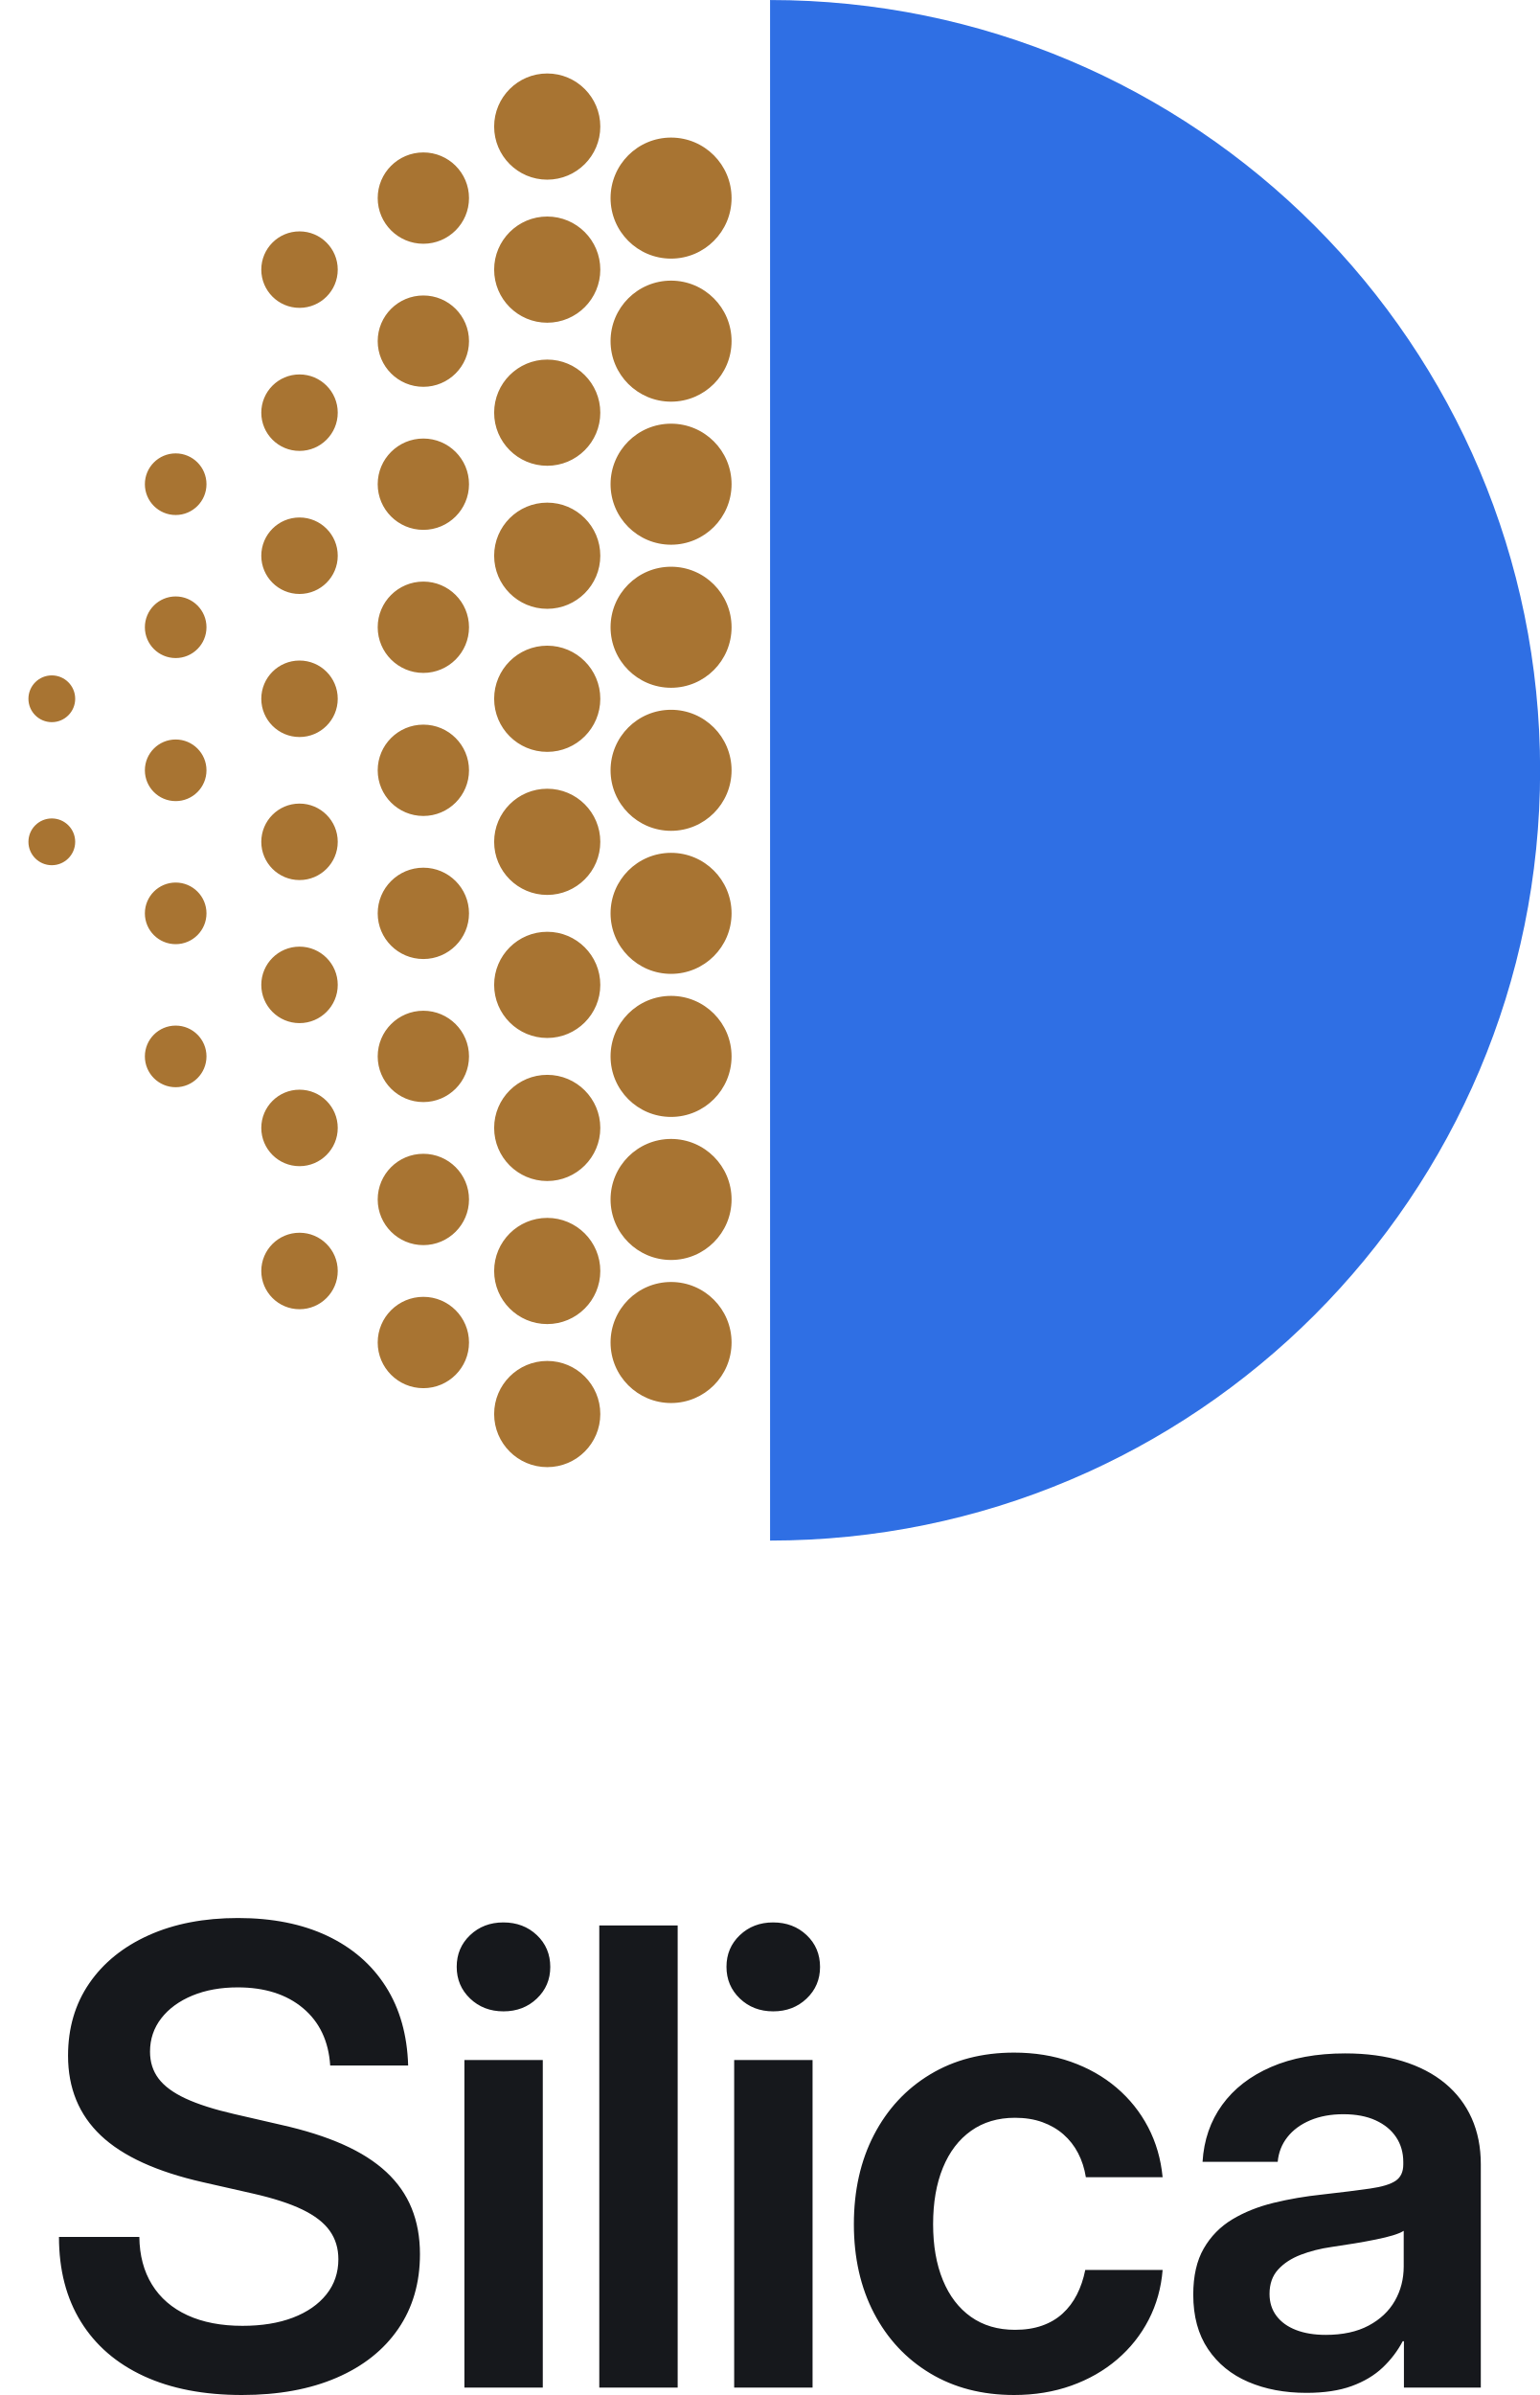
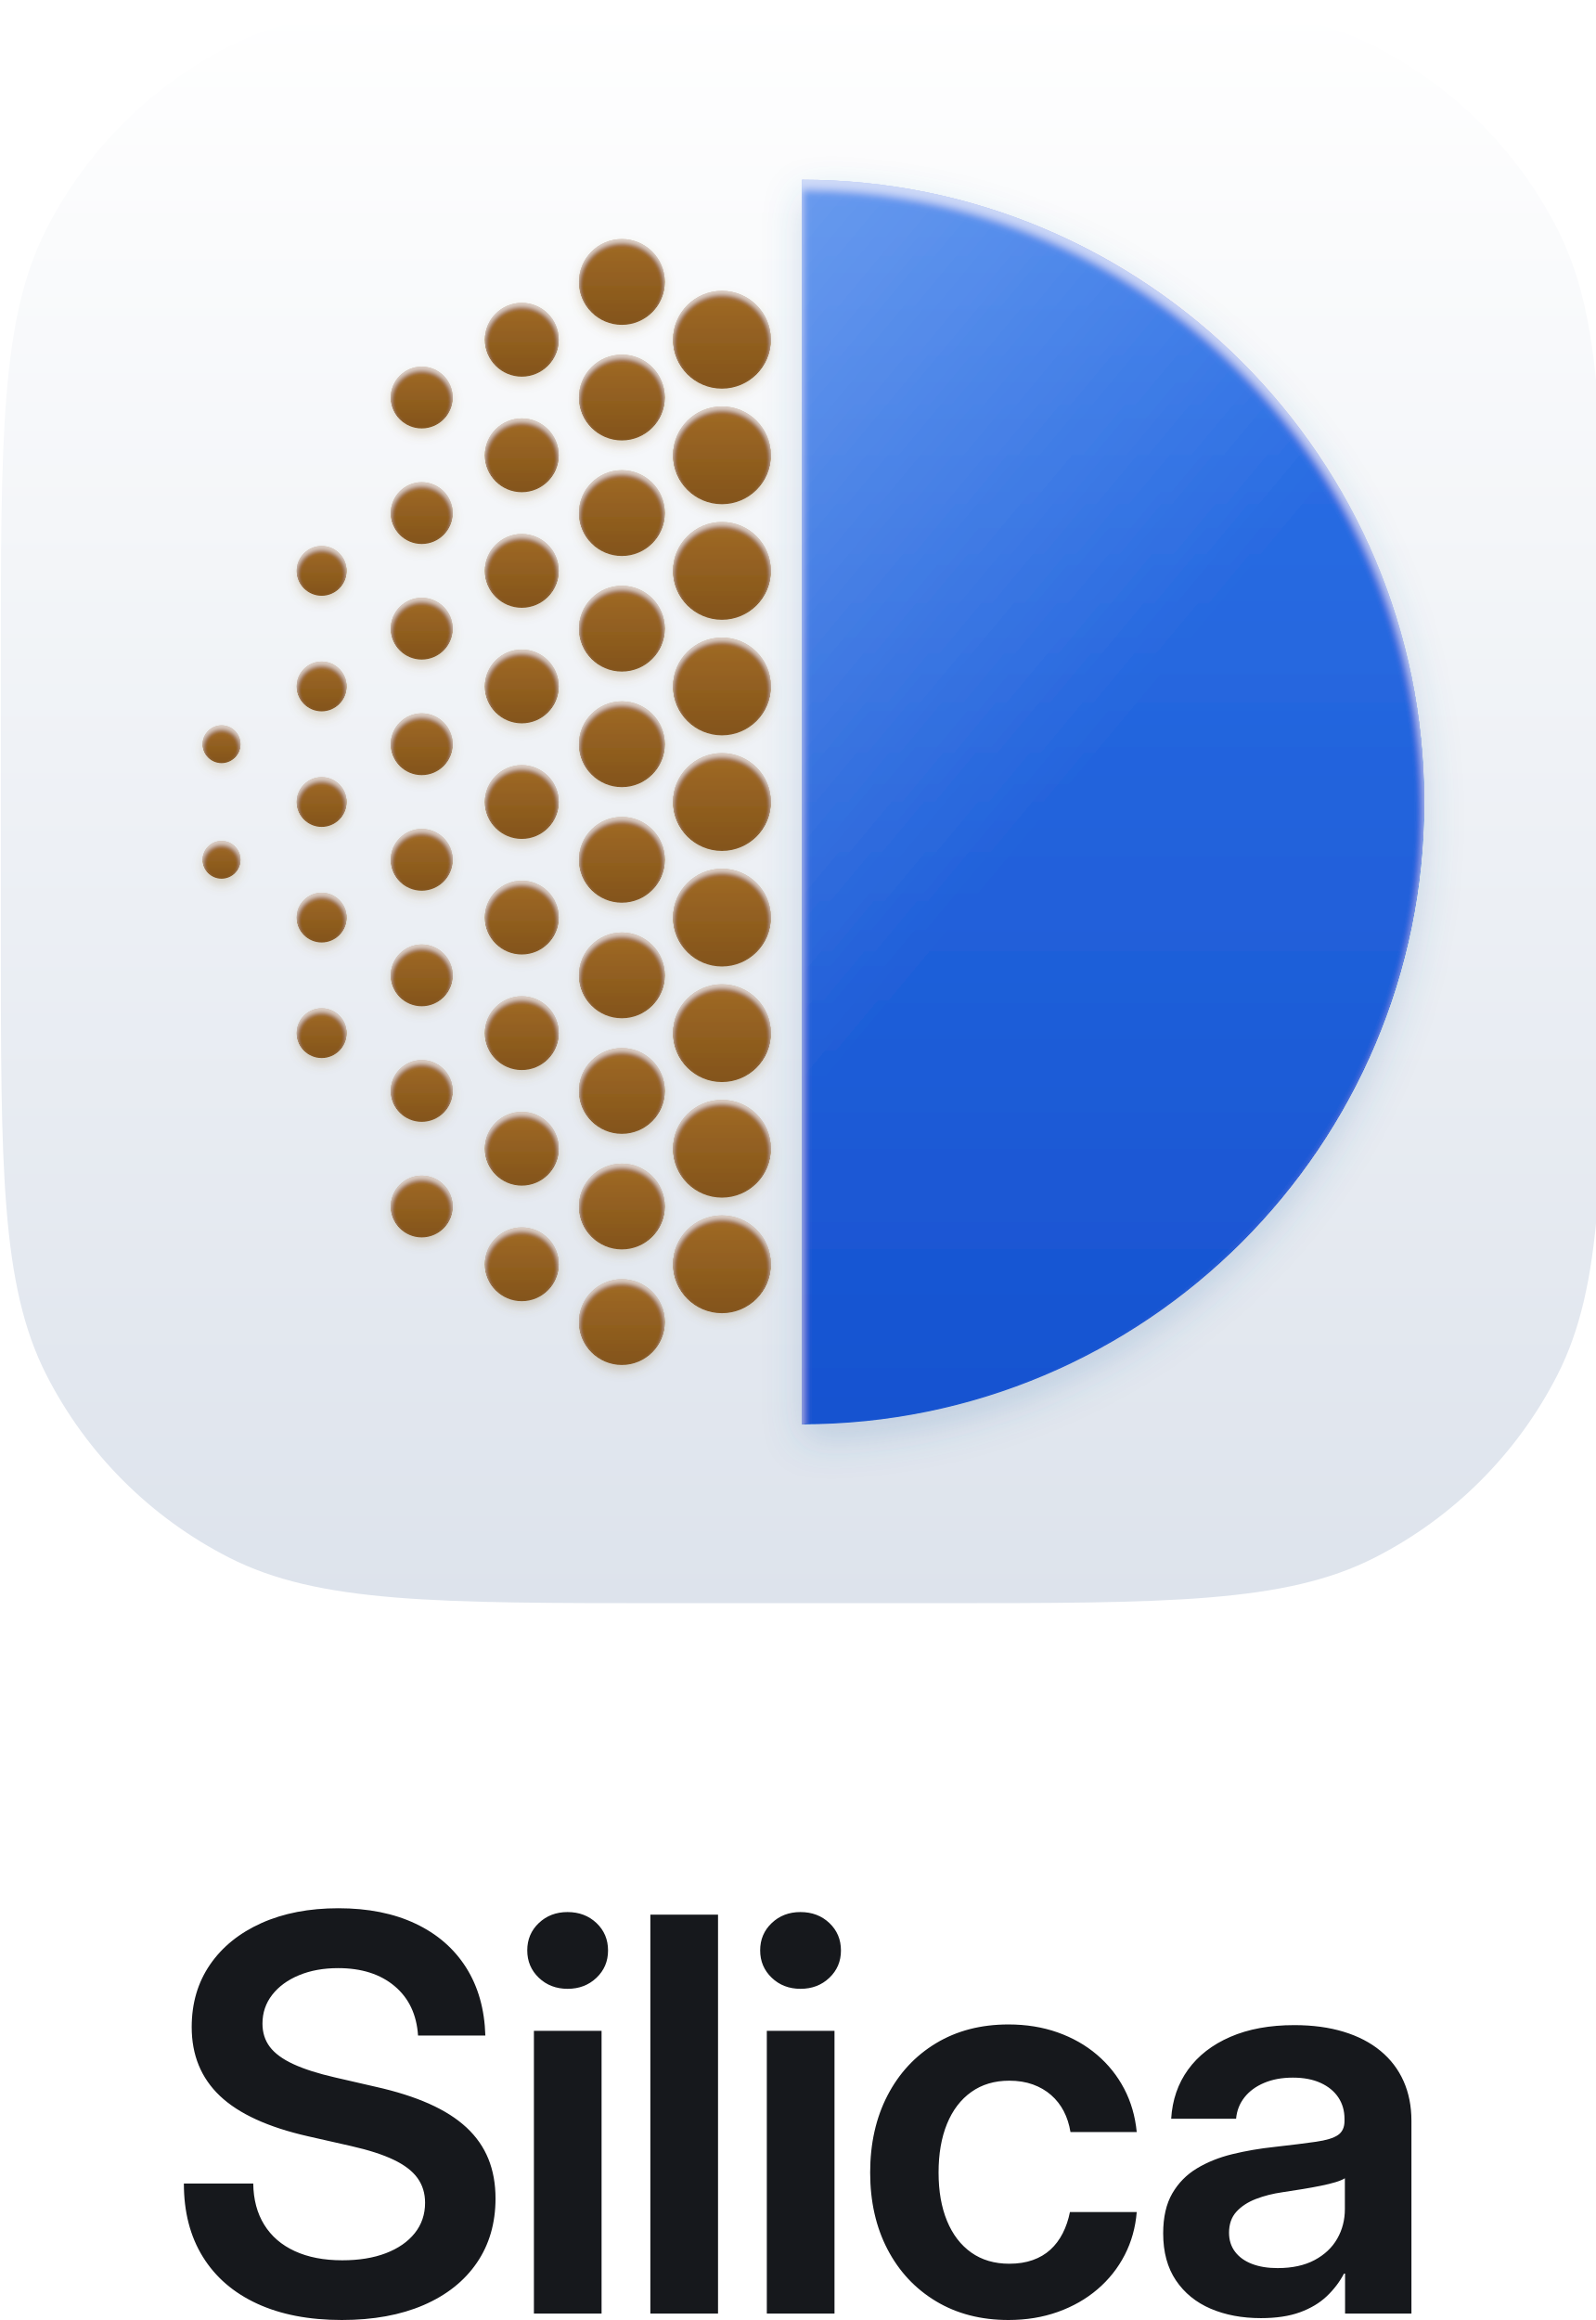
- <svg xmlns="http://www.w3.org/2000/svg" width="64" height="99.509" viewBox="0 0 64 99.509">
-   <g transform="translate(-4.571 -4.571) scale(1.143)">
-     <path fill="#2F6FE4" d="M32 4A28 28 0 0 1 32 60Z" />
-     <path fill="#A87432" d="M26.2 11.2A2.2 2.2 0 1 0 30.6 11.2A2.2 2.2 0 1 0 26.2 11.2ZM26.2 16.4A2.2 2.2 0 1 0 30.6 16.4A2.2 2.2 0 1 0 26.2 16.4ZM26.2 21.6A2.2 2.2 0 1 0 30.6 21.6A2.2 2.2 0 1 0 26.2 21.6ZM26.2 26.8A2.2 2.2 0 1 0 30.6 26.8A2.2 2.2 0 1 0 26.2 26.8ZM26.2 32A2.2 2.2 0 1 0 30.6 32A2.2 2.2 0 1 0 26.2 32ZM26.2 37.2A2.2 2.2 0 1 0 30.6 37.2A2.2 2.2 0 1 0 26.2 37.2ZM26.2 42.4A2.2 2.2 0 1 0 30.6 42.4A2.2 2.2 0 1 0 26.2 42.4ZM26.2 47.6A2.2 2.2 0 1 0 30.6 47.6A2.2 2.2 0 1 0 26.2 47.6ZM26.2 52.8A2.2 2.2 0 1 0 30.6 52.8A2.2 2.2 0 1 0 26.2 52.8ZM21.967 8.6A1.93 1.93 0 1 0 25.827 8.6A1.93 1.93 0 1 0 21.967 8.6ZM21.967 13.8A1.93 1.93 0 1 0 25.827 13.8A1.93 1.93 0 1 0 21.967 13.8ZM21.967 19A1.93 1.93 0 1 0 25.827 19A1.93 1.93 0 1 0 21.967 19ZM21.967 24.2A1.93 1.93 0 1 0 25.827 24.2A1.93 1.93 0 1 0 21.967 24.2ZM21.967 29.4A1.93 1.93 0 1 0 25.827 29.4A1.93 1.93 0 1 0 21.967 29.4ZM21.967 34.6A1.93 1.93 0 1 0 25.827 34.6A1.93 1.93 0 1 0 21.967 34.6ZM21.967 39.8A1.93 1.93 0 1 0 25.827 39.8A1.93 1.93 0 1 0 21.967 39.8ZM21.967 45A1.93 1.93 0 1 0 25.827 45A1.93 1.93 0 1 0 21.967 45ZM21.967 50.2A1.93 1.93 0 1 0 25.827 50.2A1.93 1.93 0 1 0 21.967 50.2ZM21.967 55.4A1.93 1.93 0 1 0 25.827 55.4A1.93 1.93 0 1 0 21.967 55.4ZM17.733 11.2A1.66 1.66 0 1 0 21.053 11.2A1.66 1.66 0 1 0 17.733 11.2ZM17.733 16.4A1.66 1.66 0 1 0 21.053 16.4A1.66 1.66 0 1 0 17.733 16.4ZM17.733 21.6A1.66 1.66 0 1 0 21.053 21.6A1.66 1.66 0 1 0 17.733 21.6ZM17.733 26.8A1.66 1.66 0 1 0 21.053 26.8A1.66 1.66 0 1 0 17.733 26.8ZM17.733 32A1.66 1.66 0 1 0 21.053 32A1.66 1.66 0 1 0 17.733 32ZM17.733 37.2A1.66 1.66 0 1 0 21.053 37.2A1.66 1.66 0 1 0 17.733 37.2ZM17.733 42.4A1.66 1.66 0 1 0 21.053 42.4A1.66 1.66 0 1 0 17.733 42.4ZM17.733 47.6A1.66 1.66 0 1 0 21.053 47.6A1.66 1.66 0 1 0 17.733 47.6ZM17.733 52.8A1.66 1.66 0 1 0 21.053 52.8A1.66 1.66 0 1 0 17.733 52.8ZM13.5 13.8A1.39 1.39 0 1 0 16.28 13.8A1.39 1.39 0 1 0 13.5 13.8ZM13.5 19A1.39 1.39 0 1 0 16.28 19A1.39 1.39 0 1 0 13.5 19ZM13.5 24.2A1.39 1.39 0 1 0 16.28 24.2A1.39 1.39 0 1 0 13.5 24.2ZM13.5 29.4A1.39 1.39 0 1 0 16.28 29.4A1.39 1.39 0 1 0 13.5 29.4ZM13.5 34.6A1.39 1.39 0 1 0 16.28 34.6A1.39 1.39 0 1 0 13.5 34.6ZM13.5 39.8A1.39 1.39 0 1 0 16.28 39.8A1.39 1.39 0 1 0 13.5 39.8ZM13.5 45A1.39 1.39 0 1 0 16.28 45A1.39 1.39 0 1 0 13.5 45ZM13.5 50.2A1.39 1.39 0 1 0 16.28 50.2A1.39 1.39 0 1 0 13.5 50.2ZM9.267 21.6A1.12 1.12 0 1 0 11.507 21.6A1.12 1.12 0 1 0 9.267 21.6ZM9.267 26.8A1.12 1.12 0 1 0 11.507 26.8A1.12 1.12 0 1 0 9.267 26.8ZM9.267 32A1.12 1.12 0 1 0 11.507 32A1.12 1.12 0 1 0 9.267 32ZM9.267 37.2A1.12 1.12 0 1 0 11.507 37.2A1.12 1.12 0 1 0 9.267 37.2ZM9.267 42.4A1.12 1.12 0 1 0 11.507 42.4A1.12 1.12 0 1 0 9.267 42.4ZM5.033 29.4A0.85 0.85 0 1 0 6.733 29.4A0.85 0.85 0 1 0 5.033 29.4ZM5.033 34.6A0.85 0.85 0 1 0 6.733 34.6A0.85 0.85 0 1 0 5.033 34.6Z" />
+ <svg xmlns="http://www.w3.org/2000/svg" width="64" height="93.058" viewBox="0 0 64 93.058">
+   <g transform="translate(-7.767 -7.767) scale(0.078)">
+     <defs>
+       <linearGradient id="ilightbg" x1="0" y1="0" x2="0" y2="1">
+         <stop offset="0" stop-color="#FFFFFF" />
+         <stop offset="1" stop-color="#DDE3EC" />
+       </linearGradient>
+     </defs>
+     <path fill="url(#ilightbg)" d="M444,100 L580,100 C700.411,100 760.617,100 806.608,123.434 C847.063,144.046 879.954,176.937 900.566,217.392 C924,263.383 924,323.589 924,444 L924,580 C924,700.411 924,760.617 900.566,806.608 C879.954,847.063 847.063,879.954 806.608,900.566 C760.617,924 700.411,924 580,924 L444,924 C323.589,924 263.383,924 217.392,900.566 C176.937,879.954 144.046,847.063 123.434,806.608 C100,760.617 100,700.411 100,580 L100,444 C100,323.589 100,263.383 123.434,217.392 C144.046,176.937 176.937,144.046 217.392,123.434 C263.383,100 323.589,100 444,100 Z" />
+     <defs>
+       <linearGradient id="ilightglass" x1="0" y1="0" x2="0" y2="1">
+         <stop offset="0" stop-color="#2F74E8" />
+         <stop offset="1" stop-color="#1652D0" />
+       </linearGradient>
+       <linearGradient id="ilightsand" x1="0" y1="0" x2="0" y2="1">
+         <stop offset="0" stop-color="#A06A26" />
+         <stop offset="1" stop-color="#83541A" />
+       </linearGradient>
+       <linearGradient id="ilightsheen" x1="0" y1="0" x2="0.6" y2="1">
+         <stop offset="0" stop-color="#FFFFFF" stop-opacity="0.28" />
+         <stop offset="0.55" stop-color="#FFFFFF" stop-opacity="0" />
+       </linearGradient>
+       <filter id="ilightgs" x="-20%" y="-20%" width="140%" height="150%">
+         <feOffset dy="0.7" in="SourceAlpha" result="o" />
+         <feGaussianBlur stdDeviation="0.875" in="o" result="b" />
+         <feColorMatrix in="b" type="matrix" values="0 0 0 0 0.043 0 0 0 0 0.176 0 0 0 0 0.416 0 0 0 0.22 0" result="sh" />
+         <feGaussianBlur stdDeviation="0.175" in="SourceAlpha" result="ib" />
+         <feOffset dy="0.438" in="ib" result="io" />
+         <feComposite in="io" in2="SourceAlpha" operator="arithmetic" k2="-1" k3="1" result="in" />
+         <feColorMatrix in="in" type="matrix" values="0 0 0 0 1 0 0 0 0 1 0 0 0 0 1 0 0 0 0.55 0" result="hl" />
+         <feMerge>
+           <feMergeNode in="sh" />
+           <feMergeNode in="SourceGraphic" />
+           <feMergeNode in="hl" />
+         </feMerge>
+       </filter>
+       <filter id="ilightss" x="-20%" y="-20%" width="140%" height="150%">
+         <feOffset dy="0.262" in="SourceAlpha" result="o" />
+         <feGaussianBlur stdDeviation="0.219" in="o" result="b" />
+         <feColorMatrix in="b" type="matrix" values="0 0 0 0 0.35 0 0 0 0 0.22 0 0 0 0 0.06 0 0 0 0.3 0" result="sh" />
+         <feGaussianBlur stdDeviation="0.087" in="SourceAlpha" result="ib" />
+         <feOffset dy="0.175" in="ib" result="io" />
+         <feComposite in="io" in2="SourceAlpha" operator="arithmetic" k2="-1" k3="1" result="in" />
+         <feColorMatrix in="in" type="matrix" values="0 0 0 0 1 0 0 0 0 1 0 0 0 0 1 0 0 0 0.55 0" result="hl" />
+         <feMerge>
+           <feMergeNode in="sh" />
+           <feMergeNode in="SourceGraphic" />
+           <feMergeNode in="hl" />
+         </feMerge>
+       </filter>
+     </defs>
+     <g transform="translate(146.286 146.286) scale(11.429)">
+       <g filter="url(#ilightgs)">
+         <path fill="url(#ilightglass)" d="M32 4A28 28 0 0 1 32 60Z" />
+         <path fill="url(#ilightsheen)" d="M32 4A28 28 0 0 1 32 60Z" />
+       </g>
+       <g filter="url(#ilightss)">
+         <circle cx="28.4" cy="11.2" r="2.2" fill="url(#ilightsand)" />
+         <circle cx="28.4" cy="16.4" r="2.2" fill="url(#ilightsand)" />
+         <circle cx="28.4" cy="21.6" r="2.2" fill="url(#ilightsand)" />
+         <circle cx="28.4" cy="26.8" r="2.2" fill="url(#ilightsand)" />
+         <circle cx="28.4" cy="32" r="2.2" fill="url(#ilightsand)" />
+         <circle cx="28.4" cy="37.2" r="2.2" fill="url(#ilightsand)" />
+         <circle cx="28.4" cy="42.4" r="2.2" fill="url(#ilightsand)" />
+         <circle cx="28.4" cy="47.6" r="2.2" fill="url(#ilightsand)" />
+         <circle cx="28.4" cy="52.8" r="2.2" fill="url(#ilightsand)" />
+         <circle cx="23.897" cy="8.6" r="1.93" fill="url(#ilightsand)" />
+         <circle cx="23.897" cy="13.8" r="1.93" fill="url(#ilightsand)" />
+         <circle cx="23.897" cy="19" r="1.93" fill="url(#ilightsand)" />
+         <circle cx="23.897" cy="24.2" r="1.93" fill="url(#ilightsand)" />
+         <circle cx="23.897" cy="29.4" r="1.93" fill="url(#ilightsand)" />
+         <circle cx="23.897" cy="34.6" r="1.93" fill="url(#ilightsand)" />
+         <circle cx="23.897" cy="39.8" r="1.93" fill="url(#ilightsand)" />
+         <circle cx="23.897" cy="45" r="1.93" fill="url(#ilightsand)" />
+         <circle cx="23.897" cy="50.2" r="1.93" fill="url(#ilightsand)" />
+         <circle cx="23.897" cy="55.4" r="1.93" fill="url(#ilightsand)" />
+         <circle cx="19.393" cy="11.2" r="1.66" fill="url(#ilightsand)" />
+         <circle cx="19.393" cy="16.4" r="1.66" fill="url(#ilightsand)" />
+         <circle cx="19.393" cy="21.6" r="1.66" fill="url(#ilightsand)" />
+         <circle cx="19.393" cy="26.8" r="1.66" fill="url(#ilightsand)" />
+         <circle cx="19.393" cy="32" r="1.66" fill="url(#ilightsand)" />
+         <circle cx="19.393" cy="37.2" r="1.66" fill="url(#ilightsand)" />
+         <circle cx="19.393" cy="42.4" r="1.66" fill="url(#ilightsand)" />
+         <circle cx="19.393" cy="47.6" r="1.66" fill="url(#ilightsand)" />
+         <circle cx="19.393" cy="52.8" r="1.66" fill="url(#ilightsand)" />
+         <circle cx="14.89" cy="13.8" r="1.39" fill="url(#ilightsand)" />
+         <circle cx="14.89" cy="19" r="1.39" fill="url(#ilightsand)" />
+         <circle cx="14.89" cy="24.2" r="1.39" fill="url(#ilightsand)" />
+         <circle cx="14.89" cy="29.4" r="1.39" fill="url(#ilightsand)" />
+         <circle cx="14.89" cy="34.6" r="1.39" fill="url(#ilightsand)" />
+         <circle cx="14.89" cy="39.8" r="1.39" fill="url(#ilightsand)" />
+         <circle cx="14.89" cy="45" r="1.39" fill="url(#ilightsand)" />
+         <circle cx="14.89" cy="50.2" r="1.39" fill="url(#ilightsand)" />
+         <circle cx="10.387" cy="21.6" r="1.12" fill="url(#ilightsand)" />
+         <circle cx="10.387" cy="26.8" r="1.12" fill="url(#ilightsand)" />
+         <circle cx="10.387" cy="32" r="1.12" fill="url(#ilightsand)" />
+         <circle cx="10.387" cy="37.2" r="1.12" fill="url(#ilightsand)" />
+         <circle cx="10.387" cy="42.4" r="1.12" fill="url(#ilightsand)" />
+         <circle cx="5.883" cy="29.4" r="0.85" fill="url(#ilightsand)" />
+         <circle cx="5.883" cy="34.6" r="0.85" fill="url(#ilightsand)" />
+       </g>
+     </g>
  </g>
-   <path fill="#16181C" d="M10.055 99.509Q7.68 99.509 5.978 98.724Q4.275 97.938 3.363 96.466Q2.451 94.994 2.451 92.941H5.791Q5.805 94.093 6.318 94.923Q6.831 95.754 7.79 96.195Q8.748 96.635 10.078 96.635Q11.283 96.635 12.174 96.295Q13.065 95.954 13.564 95.331Q14.063 94.707 14.063 93.867Q14.063 93.188 13.703 92.684Q13.343 92.179 12.561 91.802Q11.778 91.425 10.498 91.136L8.434 90.668Q5.552 90.016 4.19 88.726Q2.828 87.436 2.828 85.412Q2.828 83.689 3.709 82.406Q4.59 81.122 6.182 80.406Q7.774 79.691 9.892 79.691Q12.033 79.691 13.599 80.43Q15.165 81.17 16.036 82.543Q16.907 83.915 16.963 85.818H13.723Q13.625 84.302 12.595 83.437Q11.565 82.573 9.88 82.573Q8.819 82.573 7.996 82.913Q7.173 83.254 6.704 83.856Q6.235 84.459 6.235 85.245Q6.235 85.89 6.589 86.361Q6.943 86.832 7.713 87.19Q8.483 87.548 9.731 87.835L11.681 88.284Q13.174 88.618 14.263 89.103Q15.352 89.588 16.058 90.246Q16.765 90.904 17.109 91.752Q17.454 92.601 17.454 93.657Q17.454 95.445 16.551 96.761Q15.649 98.077 13.988 98.793Q12.328 99.509 10.055 99.509ZM19.301 99.2V85.592H22.559V99.2H19.301ZM20.926 83.569Q20.094 83.569 19.537 83.036Q18.981 82.504 18.981 81.718Q18.981 80.931 19.537 80.403Q20.094 79.874 20.92 79.874Q21.756 79.874 22.313 80.402Q22.87 80.93 22.87 81.724Q22.87 82.507 22.312 83.038Q21.755 83.569 20.926 83.569ZM28.165 80V99.2H24.907V80H28.165ZM30.513 99.2V85.592H33.771V99.2H30.513ZM32.137 83.569Q31.305 83.569 30.749 83.036Q30.193 82.504 30.193 81.718Q30.193 80.931 30.749 80.403Q31.305 79.874 32.131 79.874Q32.968 79.874 33.525 80.402Q34.082 80.93 34.082 81.724Q34.082 82.507 33.524 83.038Q32.966 83.569 32.137 83.569ZM42.146 99.509Q40.158 99.509 38.657 98.608Q37.157 97.706 36.322 96.106Q35.488 94.506 35.488 92.413Q35.488 90.311 36.322 88.703Q37.157 87.094 38.657 86.189Q40.158 85.283 42.146 85.283Q43.426 85.283 44.509 85.665Q45.592 86.048 46.406 86.741Q47.221 87.435 47.716 88.379Q48.211 89.324 48.32 90.461H45.13Q45.042 89.911 44.807 89.46Q44.572 89.008 44.197 88.68Q43.822 88.353 43.32 88.172Q42.818 87.991 42.183 87.991Q41.12 87.991 40.357 88.534Q39.593 89.077 39.187 90.07Q38.781 91.062 38.781 92.413Q38.781 93.75 39.187 94.737Q39.593 95.724 40.355 96.263Q41.117 96.801 42.183 96.801Q42.818 96.801 43.312 96.626Q43.806 96.452 44.164 96.124Q44.523 95.796 44.758 95.336Q44.992 94.876 45.105 94.313H48.32Q48.23 95.434 47.741 96.381Q47.253 97.327 46.432 98.03Q45.612 98.732 44.522 99.121Q43.432 99.509 42.146 99.509ZM54.298 99.42Q52.94 99.42 51.88 98.965Q50.82 98.511 50.207 97.601Q49.593 96.691 49.593 95.338Q49.593 94.175 50.03 93.42Q50.466 92.664 51.214 92.213Q51.963 91.762 52.929 91.526Q53.894 91.291 54.94 91.181Q56.205 91.038 56.945 90.931Q57.685 90.825 58.004 90.609Q58.322 90.394 58.322 89.929V89.828Q58.322 89.243 58.025 88.797Q57.729 88.352 57.173 88.097Q56.617 87.843 55.835 87.843Q55.052 87.843 54.454 88.096Q53.856 88.349 53.505 88.795Q53.155 89.241 53.103 89.822H49.979Q50.062 88.466 50.794 87.456Q51.525 86.446 52.826 85.881Q54.127 85.316 55.909 85.316Q57.234 85.316 58.282 85.636Q59.33 85.956 60.058 86.558Q60.785 87.16 61.165 88.01Q61.544 88.86 61.544 89.921V99.2H58.349V97.276H58.298Q57.979 97.882 57.465 98.369Q56.951 98.856 56.178 99.138Q55.405 99.42 54.298 99.42ZM55.099 97.011Q56.156 97.011 56.88 96.626Q57.604 96.24 57.972 95.597Q58.34 94.953 58.34 94.166V92.688Q58.188 92.785 57.893 92.875Q57.598 92.964 57.192 93.046Q56.787 93.129 56.313 93.208Q55.839 93.286 55.338 93.359Q54.645 93.458 54.059 93.683Q53.472 93.909 53.118 94.299Q52.763 94.689 52.763 95.309Q52.763 95.839 53.051 96.222Q53.339 96.605 53.864 96.808Q54.389 97.011 55.099 97.011Z" />
+   <path fill="#16181C" d="M13.712 93.058Q11.734 93.058 10.315 92.403Q8.896 91.749 8.136 90.522Q7.376 89.295 7.376 87.584H10.159Q10.171 88.544 10.599 89.236Q11.026 89.928 11.825 90.295Q12.624 90.663 13.731 90.663Q14.736 90.663 15.478 90.379Q16.221 90.095 16.637 89.576Q17.052 89.056 17.052 88.356Q17.052 87.79 16.752 87.37Q16.453 86.949 15.8 86.635Q15.148 86.321 14.082 86.08L12.362 85.69Q9.96 85.147 8.825 84.072Q7.69 82.996 7.69 81.31Q7.69 79.875 8.424 78.805Q9.158 77.735 10.485 77.138Q11.812 76.542 13.577 76.542Q15.361 76.542 16.666 77.159Q17.971 77.775 18.697 78.919Q19.423 80.063 19.47 81.649H16.77Q16.687 80.385 15.829 79.665Q14.971 78.944 13.566 78.944Q12.683 78.944 11.997 79.228Q11.311 79.512 10.92 80.014Q10.529 80.515 10.529 81.171Q10.529 81.709 10.824 82.101Q11.119 82.493 11.761 82.791Q12.402 83.09 13.442 83.329L15.068 83.703Q16.312 83.981 17.219 84.386Q18.126 84.79 18.715 85.338Q19.304 85.887 19.591 86.594Q19.878 87.301 19.878 88.181Q19.878 89.67 19.126 90.767Q18.374 91.864 16.99 92.461Q15.606 93.058 13.712 93.058ZM21.418 92.8V81.46H24.132V92.8H21.418ZM22.771 79.774Q22.078 79.774 21.614 79.33Q21.151 78.886 21.151 78.232Q21.151 77.576 21.614 77.136Q22.078 76.695 22.766 76.695Q23.463 76.695 23.928 77.135Q24.392 77.575 24.392 78.237Q24.392 78.889 23.927 79.332Q23.462 79.774 22.771 79.774ZM28.804 76.8V92.8H26.089V76.8H28.804ZM30.761 92.8V81.46H33.476V92.8H30.761ZM32.114 79.774Q31.421 79.774 30.958 79.33Q30.494 78.886 30.494 78.232Q30.494 77.576 30.958 77.136Q31.421 76.695 32.109 76.695Q32.807 76.695 33.271 77.135Q33.735 77.575 33.735 78.237Q33.735 78.889 33.27 79.332Q32.805 79.774 32.114 79.774ZM40.455 93.058Q38.798 93.058 37.548 92.306Q36.297 91.555 35.602 90.222Q34.907 88.888 34.907 87.144Q34.907 85.393 35.602 84.052Q36.297 82.712 37.548 81.957Q38.798 81.203 40.455 81.203Q41.522 81.203 42.424 81.521Q43.327 81.84 44.005 82.418Q44.684 82.996 45.097 83.783Q45.509 84.57 45.6 85.518H42.942Q42.868 85.059 42.673 84.683Q42.477 84.307 42.164 84.034Q41.852 83.761 41.433 83.61Q41.015 83.459 40.486 83.459Q39.6 83.459 38.964 83.912Q38.328 84.364 37.989 85.191Q37.651 86.019 37.651 87.144Q37.651 88.259 37.989 89.081Q38.328 89.903 38.962 90.352Q39.597 90.801 40.486 90.801Q41.015 90.801 41.426 90.655Q41.838 90.51 42.137 90.237Q42.436 89.963 42.631 89.58Q42.827 89.196 42.921 88.727H45.6Q45.525 89.661 45.118 90.45Q44.711 91.24 44.027 91.825Q43.343 92.41 42.435 92.734Q41.526 93.058 40.455 93.058ZM50.582 92.983Q49.45 92.983 48.567 92.605Q47.683 92.226 47.172 91.468Q46.661 90.709 46.661 89.582Q46.661 88.613 47.025 87.983Q47.389 87.354 48.012 86.978Q48.635 86.601 49.44 86.405Q50.245 86.209 51.117 86.117Q52.171 85.998 52.788 85.909Q53.405 85.821 53.67 85.641Q53.935 85.461 53.935 85.074V84.99Q53.935 84.503 53.688 84.131Q53.441 83.76 52.977 83.548Q52.514 83.336 51.863 83.336Q51.21 83.336 50.712 83.547Q50.213 83.758 49.921 84.129Q49.629 84.501 49.586 84.985H46.982Q47.051 83.855 47.661 83.013Q48.271 82.171 49.355 81.701Q50.439 81.23 51.924 81.23Q53.028 81.23 53.902 81.497Q54.775 81.763 55.381 82.265Q55.988 82.767 56.304 83.475Q56.62 84.184 56.62 85.068V92.8H53.958V91.197H53.915Q53.649 91.702 53.221 92.107Q52.792 92.513 52.148 92.748Q51.504 92.983 50.582 92.983ZM51.249 90.976Q52.13 90.976 52.733 90.655Q53.337 90.333 53.643 89.797Q53.95 89.261 53.95 88.605V87.373Q53.823 87.454 53.577 87.529Q53.332 87.603 52.994 87.672Q52.655 87.741 52.261 87.806Q51.866 87.872 51.448 87.933Q50.871 88.015 50.382 88.203Q49.894 88.391 49.598 88.716Q49.303 89.041 49.303 89.558Q49.303 89.999 49.543 90.318Q49.783 90.638 50.22 90.807Q50.657 90.976 51.249 90.976Z" />
</svg>
